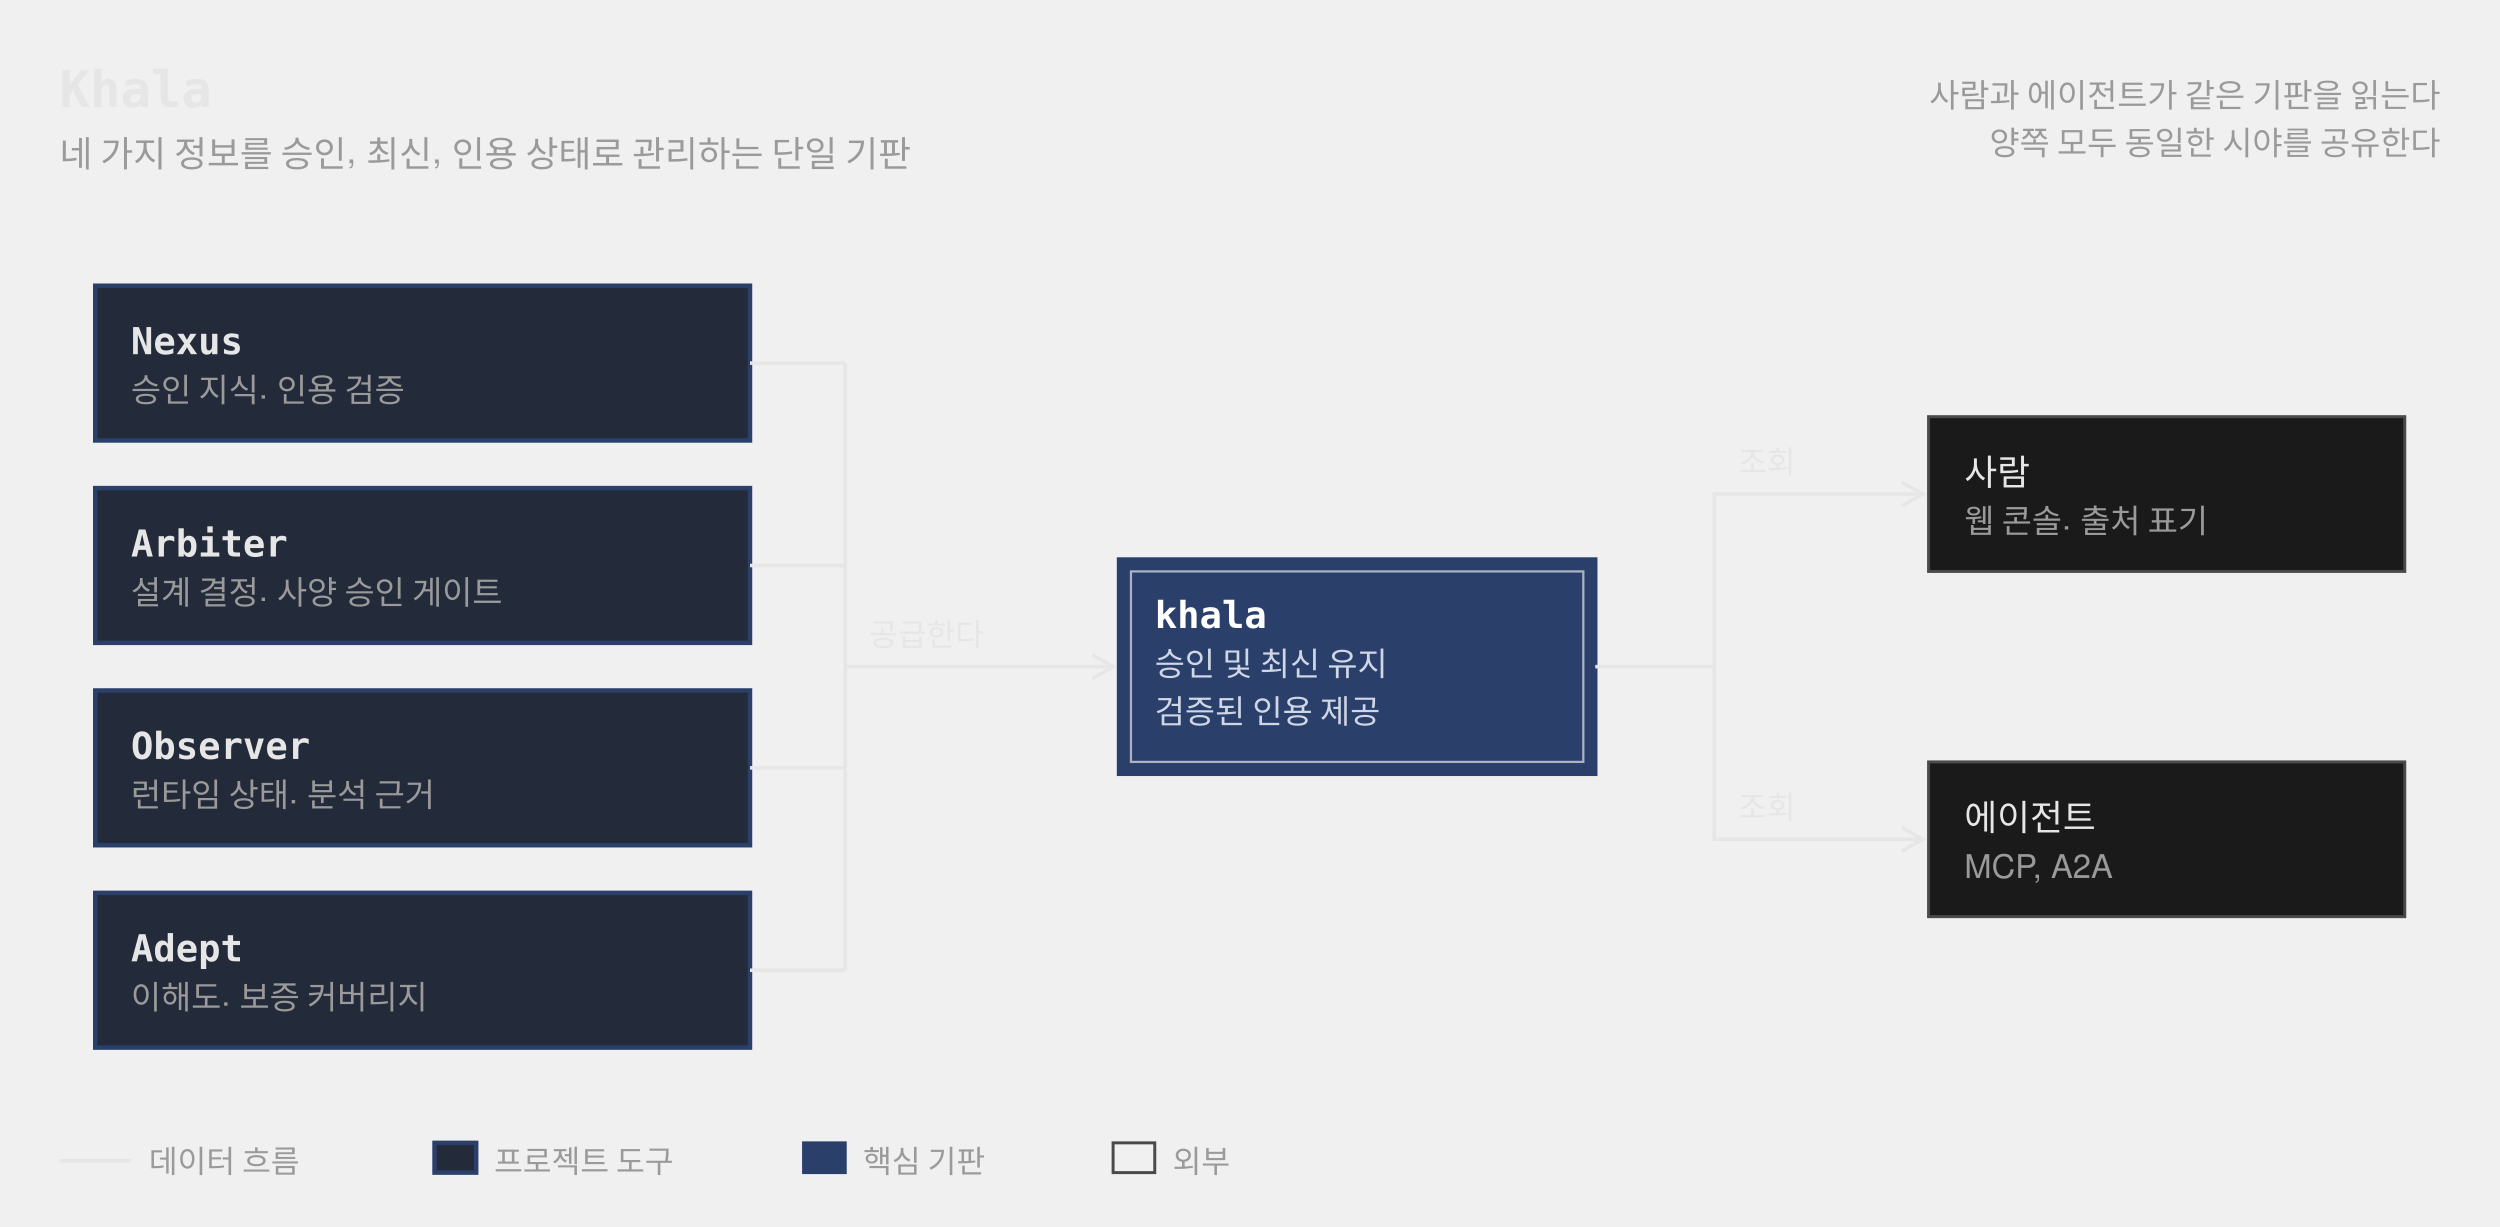
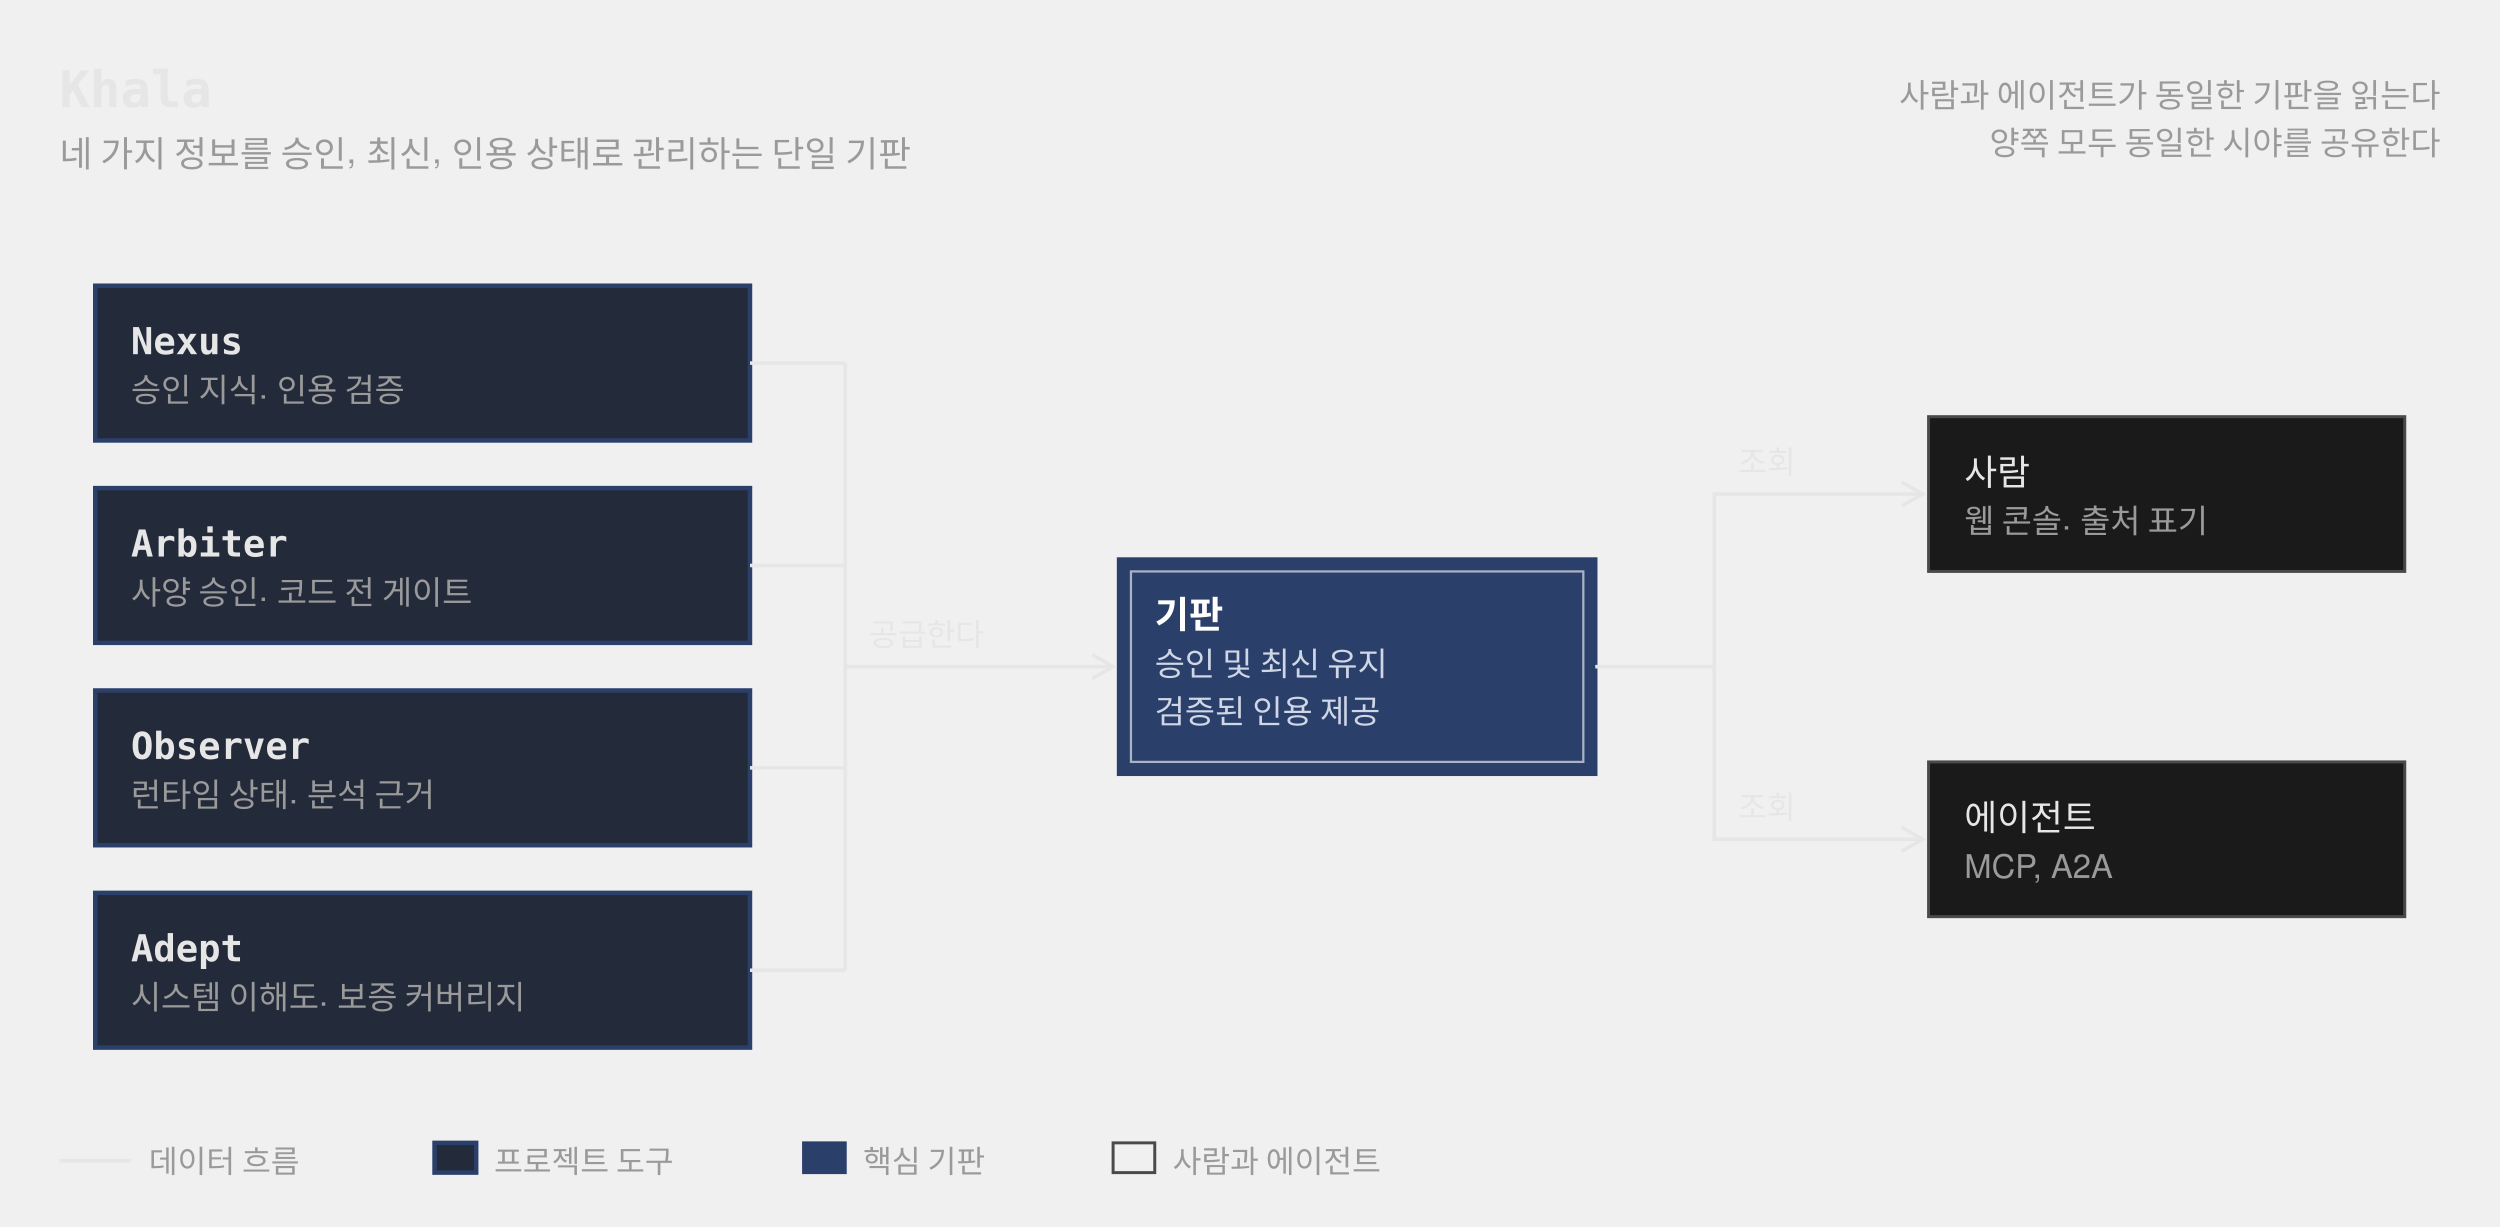
<svg xmlns="http://www.w3.org/2000/svg" width="840" height="412" viewBox="0 0 840 412" role="img" aria-label="네 가지 정보를 승인, 최신, 인용 상태로 관리하는 단일 기판">
  <defs>
    <marker id="data" markerUnits="userSpaceOnUse" markerWidth="10" markerHeight="10" refX="8" refY="5" orient="auto">
      <path d="M1,1 L8,5 L1,9" fill="none" stroke="#e6e6e6" stroke-width="1.2" />
    </marker>
    <marker id="cmd" markerUnits="userSpaceOnUse" markerWidth="10" markerHeight="10" refX="8" refY="5" orient="auto">
      <path d="M0,1 L9,5 L0,9 Z" fill="#d4654a" />
    </marker>
  </defs>
  <g font-family="'Helvetica Neue', Helvetica, Arial, 'Apple SD Gothic Neo', 'Malgun Gothic', 'Noto Sans KR', 'Noto Sans CJK KR', sans-serif" fill="#e6e6e6">
    <text x="20" y="36" font-size="17" font-weight="700" font-family="Menlo, Consolas, 'DejaVu Sans Mono', monospace">Khala</text>
    <text x="20" y="56" font-size="12" fill="#9a9a9a">네 가지 정보를 승인, 최신, 인용 상태로 관리하는 단일 기판</text>
-     <text x="820" y="36" font-size="11" fill="#9a9a9a" text-anchor="end">사람과 에이전트가 같은 기판을 읽는다</text>
+     <text x="820" y="36" font-size="11" fill="#9a9a9a" text-anchor="end">사람과 에이전트가 동일한 기판을 읽는다</text>
    <text x="820" y="52" font-size="11" fill="#9a9a9a" text-anchor="end">양쪽 모두 동일한 시야를 공유한다</text>
    <rect x="32" y="96" width="220" height="52" fill="#232a3a" stroke="#2b3f6b" stroke-width="1.5" />
    <text x="44" y="119" font-size="12.5" font-weight="700" font-family="Menlo, Consolas, 'DejaVu Sans Mono', monospace">Nexus</text>
    <text x="44" y="135" font-size="11" fill="#9a9a9a">승인 지식. 인용 검증</text>
    <rect x="32" y="164" width="220" height="52" fill="#232a3a" stroke="#2b3f6b" stroke-width="1.5" />
    <text x="44" y="187" font-size="12.5" font-weight="700" font-family="Menlo, Consolas, 'DejaVu Sans Mono', monospace">Arbiter</text>
-     <text x="44" y="203" font-size="11" fill="#9a9a9a">설계 결정. 사양 승인 게이트</text>
+     <text x="44" y="203" font-size="11" fill="#9a9a9a">사양 승인. 코드 전 게이트</text>
    <rect x="32" y="232" width="220" height="52" fill="#232a3a" stroke="#2b3f6b" stroke-width="1.5" />
    <text x="44" y="255" font-size="12.5" font-weight="700" font-family="Menlo, Consolas, 'DejaVu Sans Mono', monospace">Observer</text>
    <text x="44" y="271" font-size="11" fill="#9a9a9a">런타임 상태. 분석 근거</text>
    <rect x="32" y="300" width="220" height="52" fill="#232a3a" stroke="#2b3f6b" stroke-width="1.5" />
    <text x="44" y="323" font-size="12.5" font-weight="700" font-family="Menlo, Consolas, 'DejaVu Sans Mono', monospace">Adept</text>
-     <text x="44" y="339" font-size="11" fill="#9a9a9a">이해도. 보증 커버리지</text>
+     <text x="44" y="339" font-size="11" fill="#9a9a9a">시스템 이해도. 보증 커버리지</text>
    <rect x="376" y="188" width="160" height="72" fill="#2b3f6b" stroke="#2b3f6b" stroke-width="1.5" />
    <rect x="380" y="192" width="152" height="64" fill="none" stroke="#ffffff" stroke-width="0.75" stroke-opacity="0.6" />
-     <text x="388" y="211" font-size="12.5" fill="#ffffff" font-weight="700" font-family="Menlo, Consolas, 'DejaVu Sans Mono', monospace">khala</text>
+     <text x="388" y="211" font-size="12.5" fill="#ffffff" font-weight="700" font-family="Menlo, Consolas, 'DejaVu Sans Mono', monospace">기판</text>
    <text x="388" y="227" font-size="11" fill="#cfd6e6">승인 및 최신 유지</text>
    <text x="388" y="243" font-size="11" fill="#cfd6e6">검증된 인용 제공</text>
    <rect x="648" y="140" width="160" height="52" fill="#1a1a1a" stroke="#4a4a4a" />
    <text x="660" y="163" font-size="12" font-family="Menlo, Consolas, 'DejaVu Sans Mono', monospace">사람</text>
    <text x="660" y="179" font-size="11" fill="#9a9a9a">웹 콘솔. 출처 표기</text>
    <rect x="648" y="256" width="160" height="52" fill="#1a1a1a" stroke="#4a4a4a" />
    <text x="660" y="279" font-size="12" font-family="Menlo, Consolas, 'DejaVu Sans Mono', monospace">에이전트</text>
    <text x="660" y="295" font-size="11" fill="#9a9a9a">MCP, A2A</text>
    <g fill="none" stroke="#e6e6e6" stroke-width="1.2">
      <path d="M252,122 H284" />
      <path d="M252,190 H284" />
      <path d="M252,258 H284" />
      <path d="M252,326 H284" />
      <path d="M284,122 V326" />
      <path d="M284,224 H374" marker-end="url(#data)" />
      <path d="M536,224 H576 V166 H646" marker-end="url(#data)" />
      <path d="M576,224 V282 H646" marker-end="url(#data)" />
    </g>
    <g font-size="10.5" fill="#e6e6e6">
      <text x="292" y="217" font-size="10.5">공급한다</text>
      <text x="584" y="159" font-size="10.5">조회</text>
      <text x="584" y="275" font-size="10.5">조회</text>
    </g>
  </g>
  <g font-size="10.5" fill="#9a9a9a">
    <path d="M20,390 H44" fill="none" stroke="#e6e6e6" stroke-width="1.2" />
    <text x="50" y="394">데이터 흐름</text>
    <rect x="146" y="384" width="14" height="10" fill="#232a3a" stroke="#2b3f6b" stroke-width="1.5" />
    <text x="166" y="394">프로젝트 도구</text>
    <rect x="270" y="384" width="14" height="10" fill="#2b3f6b" stroke="#2b3f6b" />
    <text x="290" y="394">핵심 기판</text>
    <rect x="374" y="384" width="14" height="10" fill="none" stroke="#4a4a4a" />
-     <text x="394" y="394">외부</text>
+     <text x="394" y="394">사람과 에이전트</text>
  </g>
</svg>
